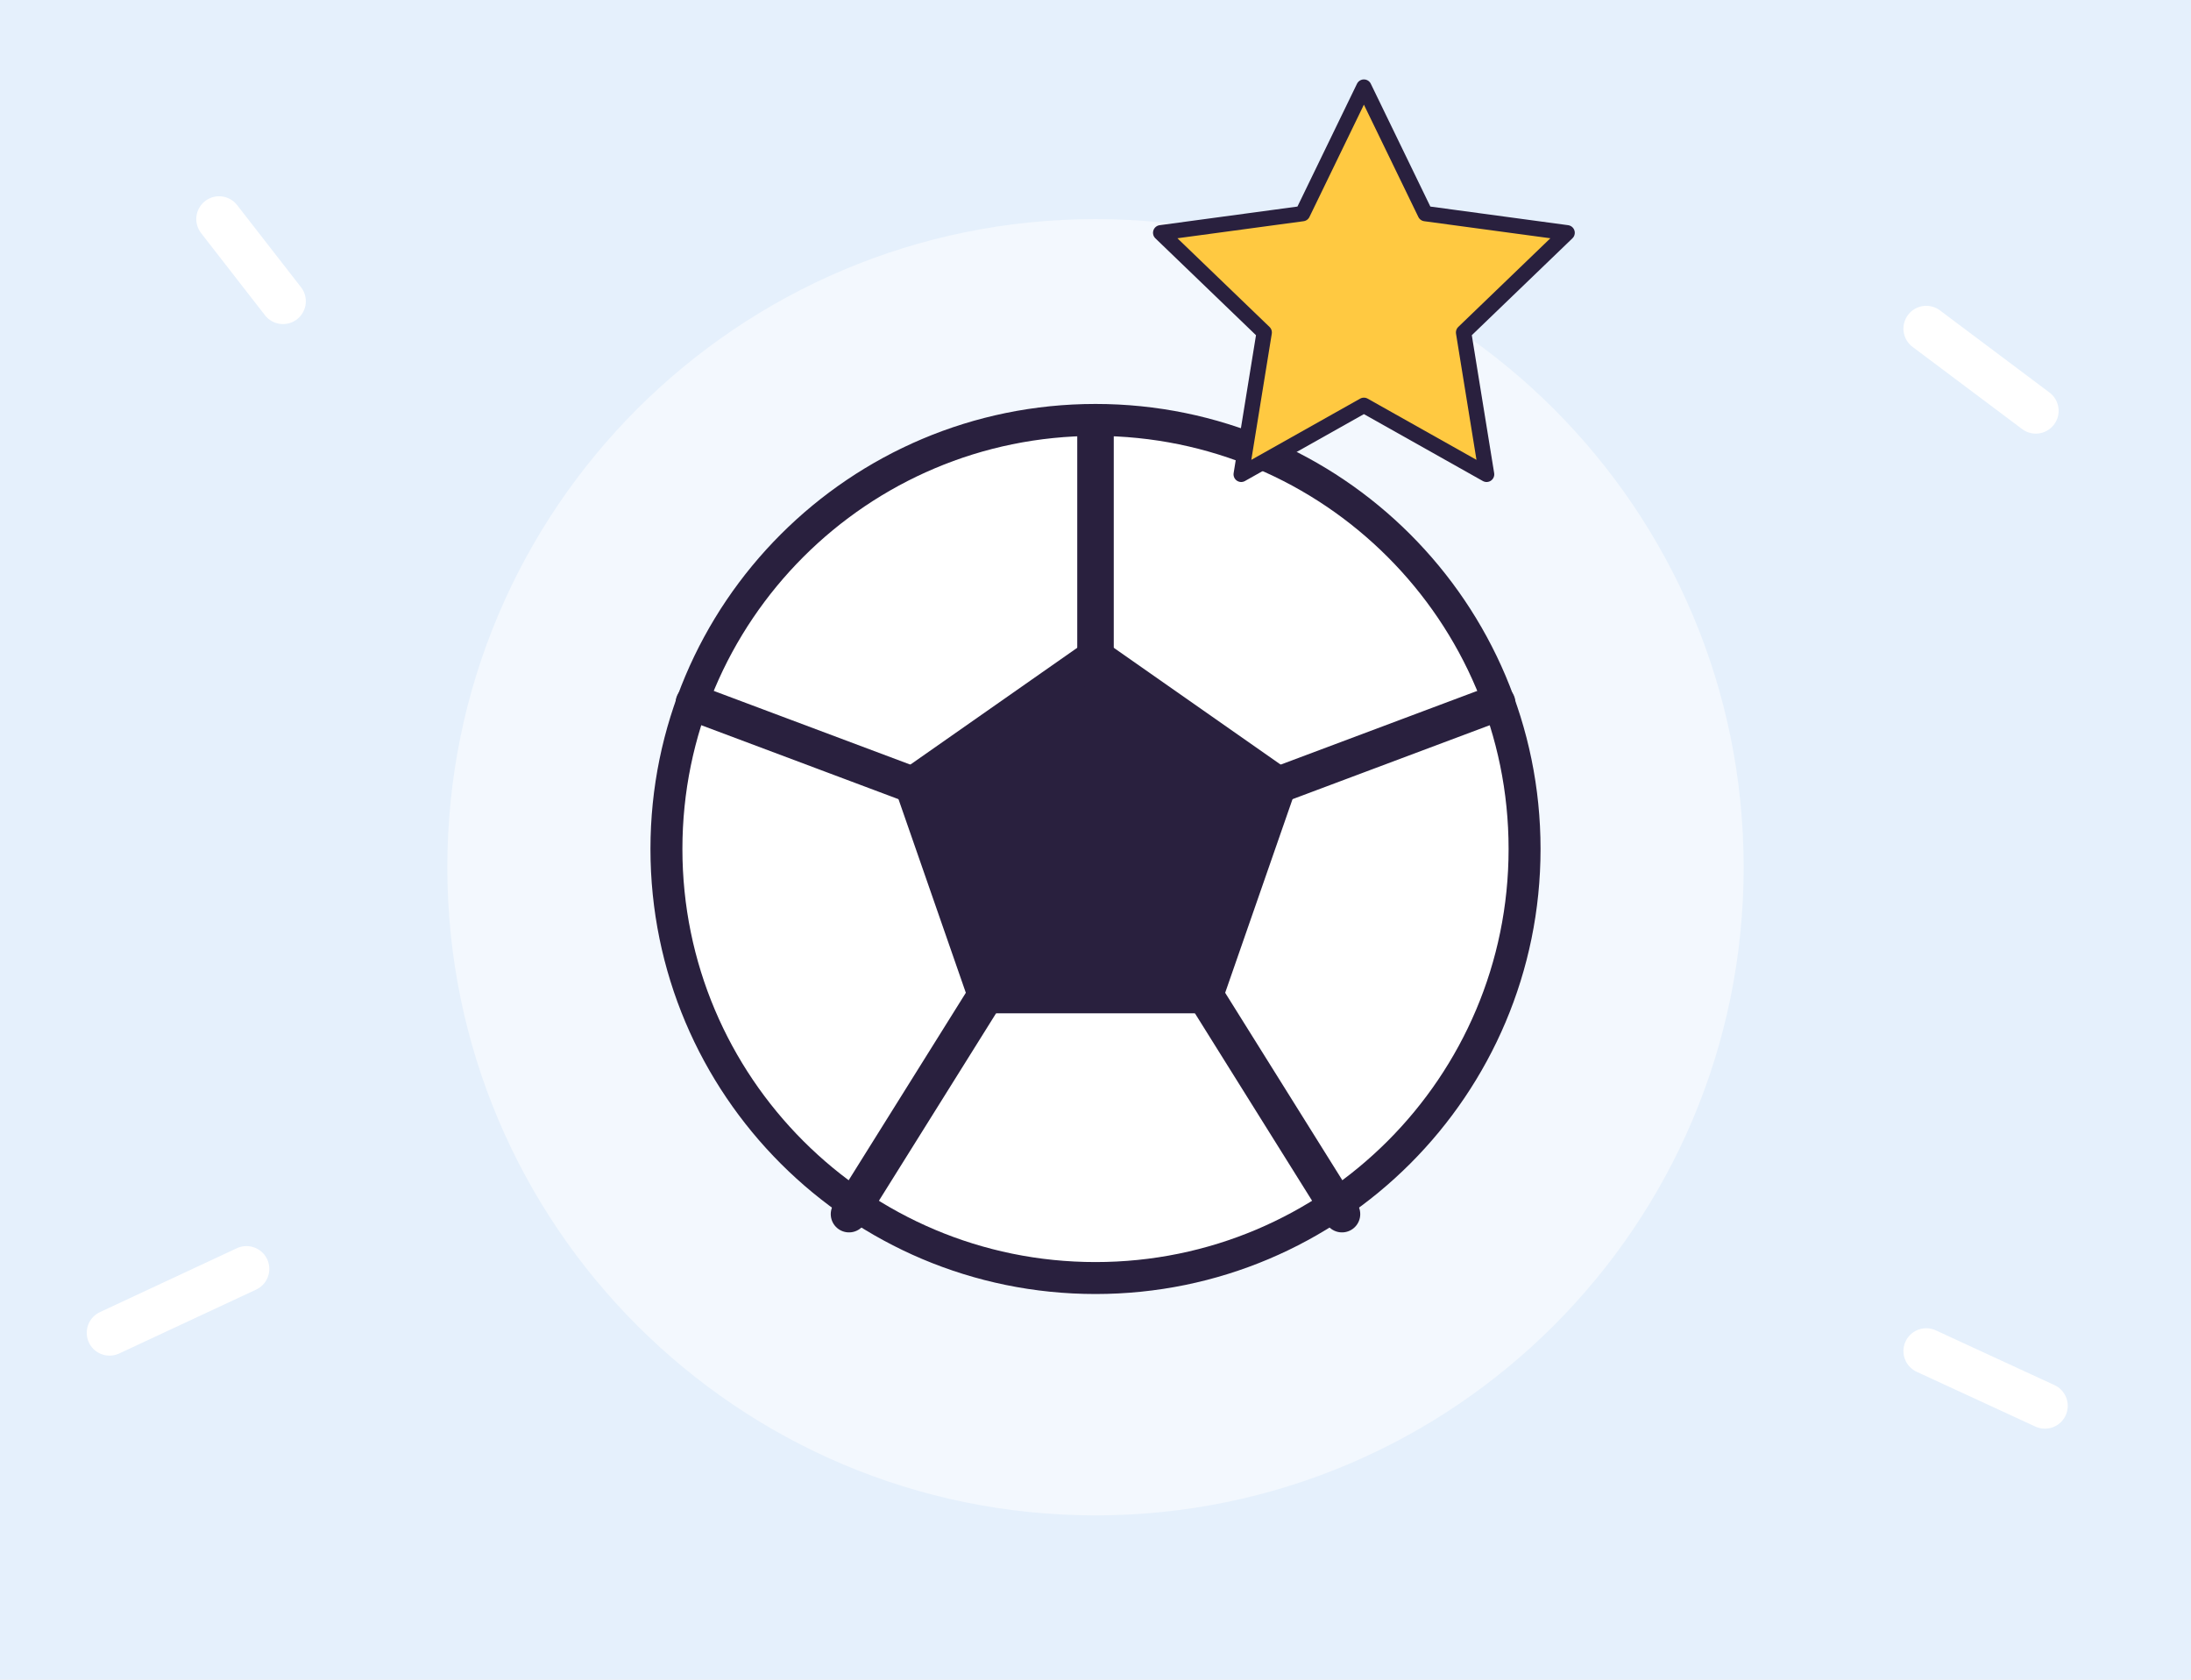
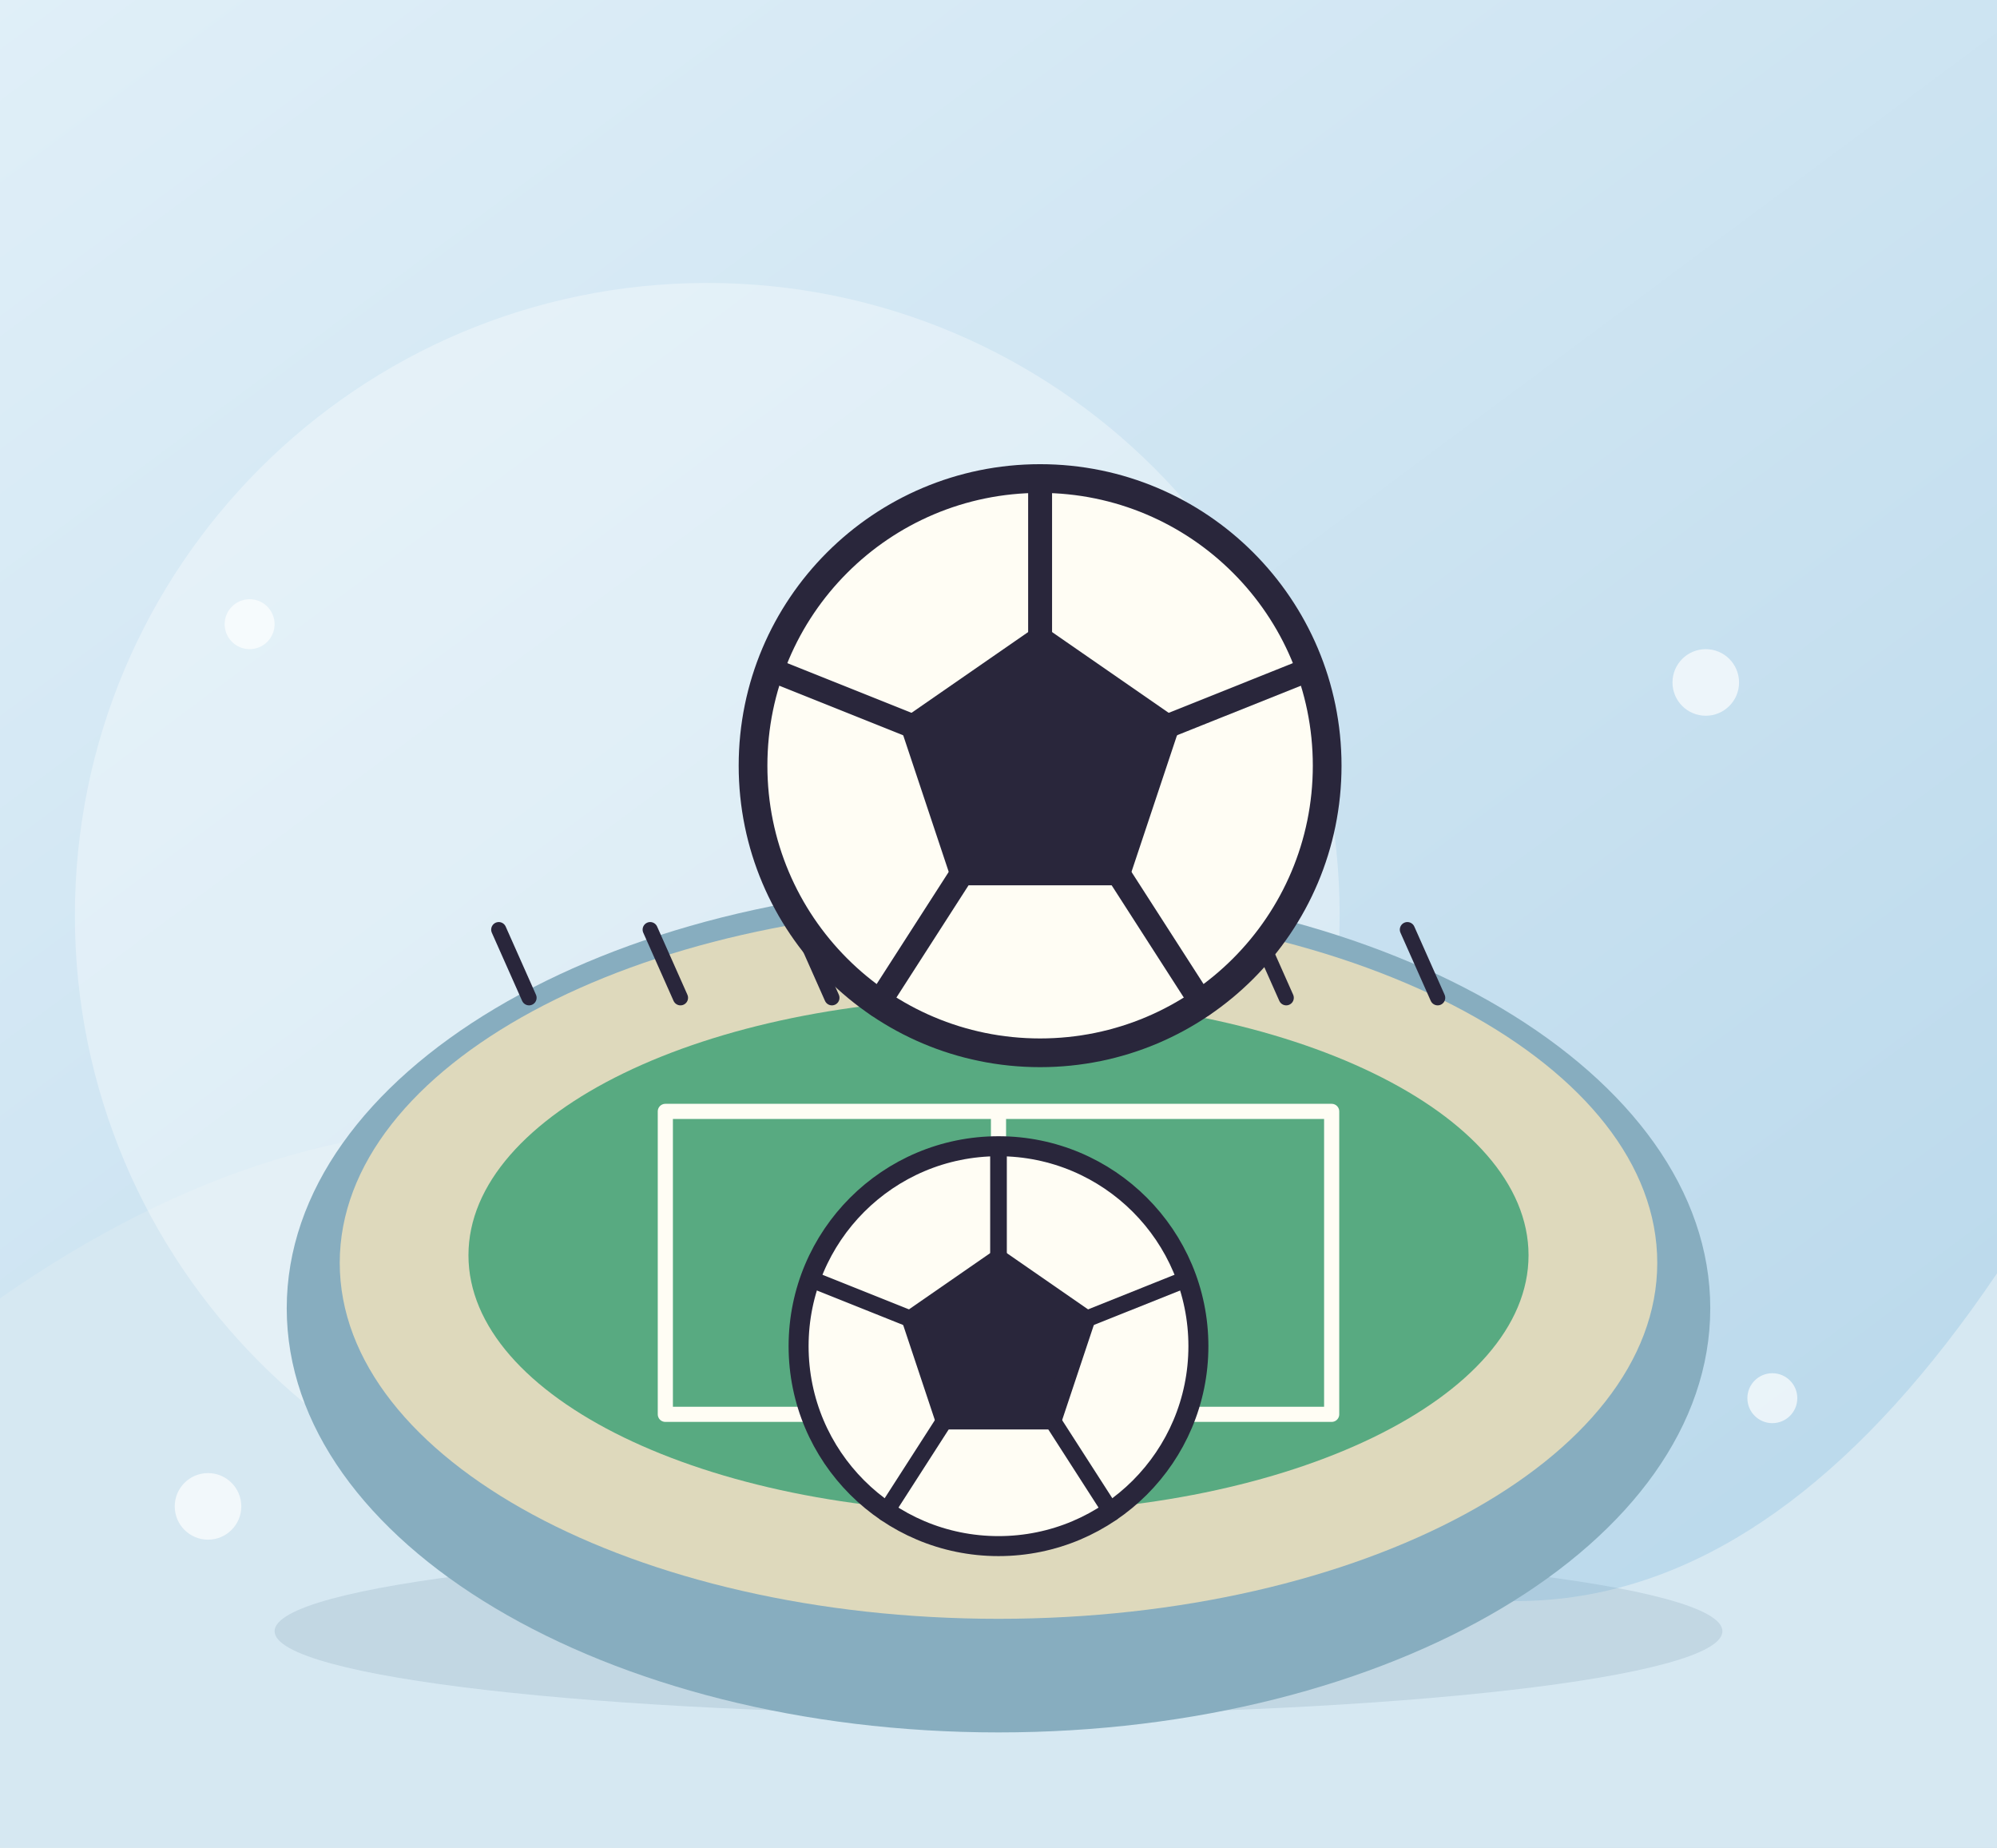
- <svg xmlns="http://www.w3.org/2000/svg" viewBox="0 0 240 184" role="img">
-   <rect width="240" height="184" fill="#e5f0fc" />
-   <circle cx="120" cy="95" r="71" fill="#fff" opacity=".52" />
-   <path d="M12 146l15-7m184-103 12 9m-12 103 13 6M24 24l7 9" fill="none" stroke="#fff" stroke-width="5" stroke-linecap="round" />
-   <g stroke="#29203e" stroke-width="3.5" stroke-linecap="round" stroke-linejoin="round">
-     <circle cx="120" cy="93" r="47" fill="#ffffff" />
-     <path d="M120 72l20 14-8 23h-24l-8-23z" fill="#29203e" stroke="#29203e" stroke-width="4" stroke-linecap="round" stroke-linejoin="round" />
-     <path d="M120 72V47M140 86l24-9M132 109l15 24M108 109l-15 24M100 86l-24-9" fill="none" stroke="#29203e" stroke-width="4" stroke-linecap="round" stroke-linejoin="round" />
-     <g transform="translate(99 -6) scale(.42)">
-       <path d="M120 37l16 33 37 5-27 26 6 37-32-18-32 18 6-37-27-26 37-5z" fill="#ffc941" stroke="#29203e" stroke-width="4" stroke-linecap="round" stroke-linejoin="round" />
+ <svg xmlns="http://www.w3.org/2000/svg" viewBox="0 0 240 222" role="img">
+   <defs>
+     <linearGradient id="bg" x2=".8" y2="1">
+       <stop stop-color="#e0eff8" />
+       <stop offset="1" stop-color="#b9d8eb" />
+     </linearGradient>
+   </defs>
+   <rect width="240" height="222" fill="url(#bg)" />
+   <path d="M0 156Q66 110 129 167T240 153V222H0Z" fill="#d6e8f2" />
+   <circle cx="85" cy="110" r="76" fill="#fff" opacity=".34" />
+   <g fill="#fff" opacity=".68">
+     <circle cx="30" cy="75" r="3" />
+     <circle cx="205" cy="82" r="4" />
+     <circle cx="213" cy="168" r="3" />
+     <circle cx="25" cy="181" r="4" />
+   </g>
+   <ellipse cx="120" cy="196" rx="87" ry="10" fill="#698da5" opacity=".19" />
+   <g transform="translate(120 119)" stroke-linejoin="round" stroke-linecap="round">
+     <g transform="translate(0 20) scale(.91)">
+       <ellipse cx="0" cy="20" rx="94" ry="56" fill="#87adbf" />
+       <ellipse cx="0" cy="14" rx="87" ry="47" fill="#ded9bc" />
+       <ellipse cx="0" cy="13" rx="70" ry="34" fill="#58aa81" />
+       <path d="M-44-6h88v40h-88zM0-6v40" fill="none" stroke="#fffdf4" stroke-width="2" stroke-linecap="round" stroke-linejoin="round" />
+       <ellipse cx="0" cy="14" rx="12" ry="8" fill="none" />
+       <path d="M-66-30l4 9" fill="none" stroke="#29263b" stroke-width="2" stroke-linecap="round" stroke-linejoin="round" />
+       <path d="M-46-30l4 9" fill="none" stroke="#29263b" stroke-width="2" stroke-linecap="round" stroke-linejoin="round" />
+       <path d="M-26-30l4 9" fill="none" stroke="#29263b" stroke-width="2" stroke-linecap="round" stroke-linejoin="round" />
+       <path d="M-6-30l4 9" fill="none" stroke="#29263b" stroke-width="2" stroke-linecap="round" stroke-linejoin="round" />
+       <path d="M14-30l4 9" fill="none" stroke="#29263b" stroke-width="2" stroke-linecap="round" stroke-linejoin="round" />
+       <path d="M34-30l4 9" fill="none" stroke="#29263b" stroke-width="2" stroke-linecap="round" stroke-linejoin="round" />
+       <path d="M54-30l4 9" fill="none" stroke="#29263b" stroke-width="2" stroke-linecap="round" stroke-linejoin="round" />
+       <g transform="translate(0 25) scale(.88)">
+         <circle cx="0" cy="0" r="30" fill="#fffdf4" stroke="#29263b" stroke-width="3" />
+         <path d="M0-13l13 9-5 15H-8l-5-15z" fill="#29263b" stroke="#29263b" stroke-width="3" stroke-linecap="round" stroke-linejoin="round" />
+         <path d="M0-13V-30M13-4l15-6M8 11l9 14M-8 11l-9 14M-13-4l-15-6" fill="none" stroke="#29263b" stroke-width="2.5" stroke-linecap="round" stroke-linejoin="round" />
+       </g>
+     </g>
+     <g transform="translate(5 -27) scale(1.15)">
+       <circle cx="0" cy="0" r="30" fill="#fffdf4" stroke="#29263b" stroke-width="3" />
+       <path d="M0-13l13 9-5 15H-8l-5-15z" fill="#29263b" stroke="#29263b" stroke-width="3" stroke-linecap="round" stroke-linejoin="round" />
+       <path d="M0-13V-30M13-4l15-6M8 11l9 14M-8 11l-9 14M-13-4l-15-6" fill="none" stroke="#29263b" stroke-width="2.5" stroke-linecap="round" stroke-linejoin="round" />
    </g>
  </g>
</svg>
